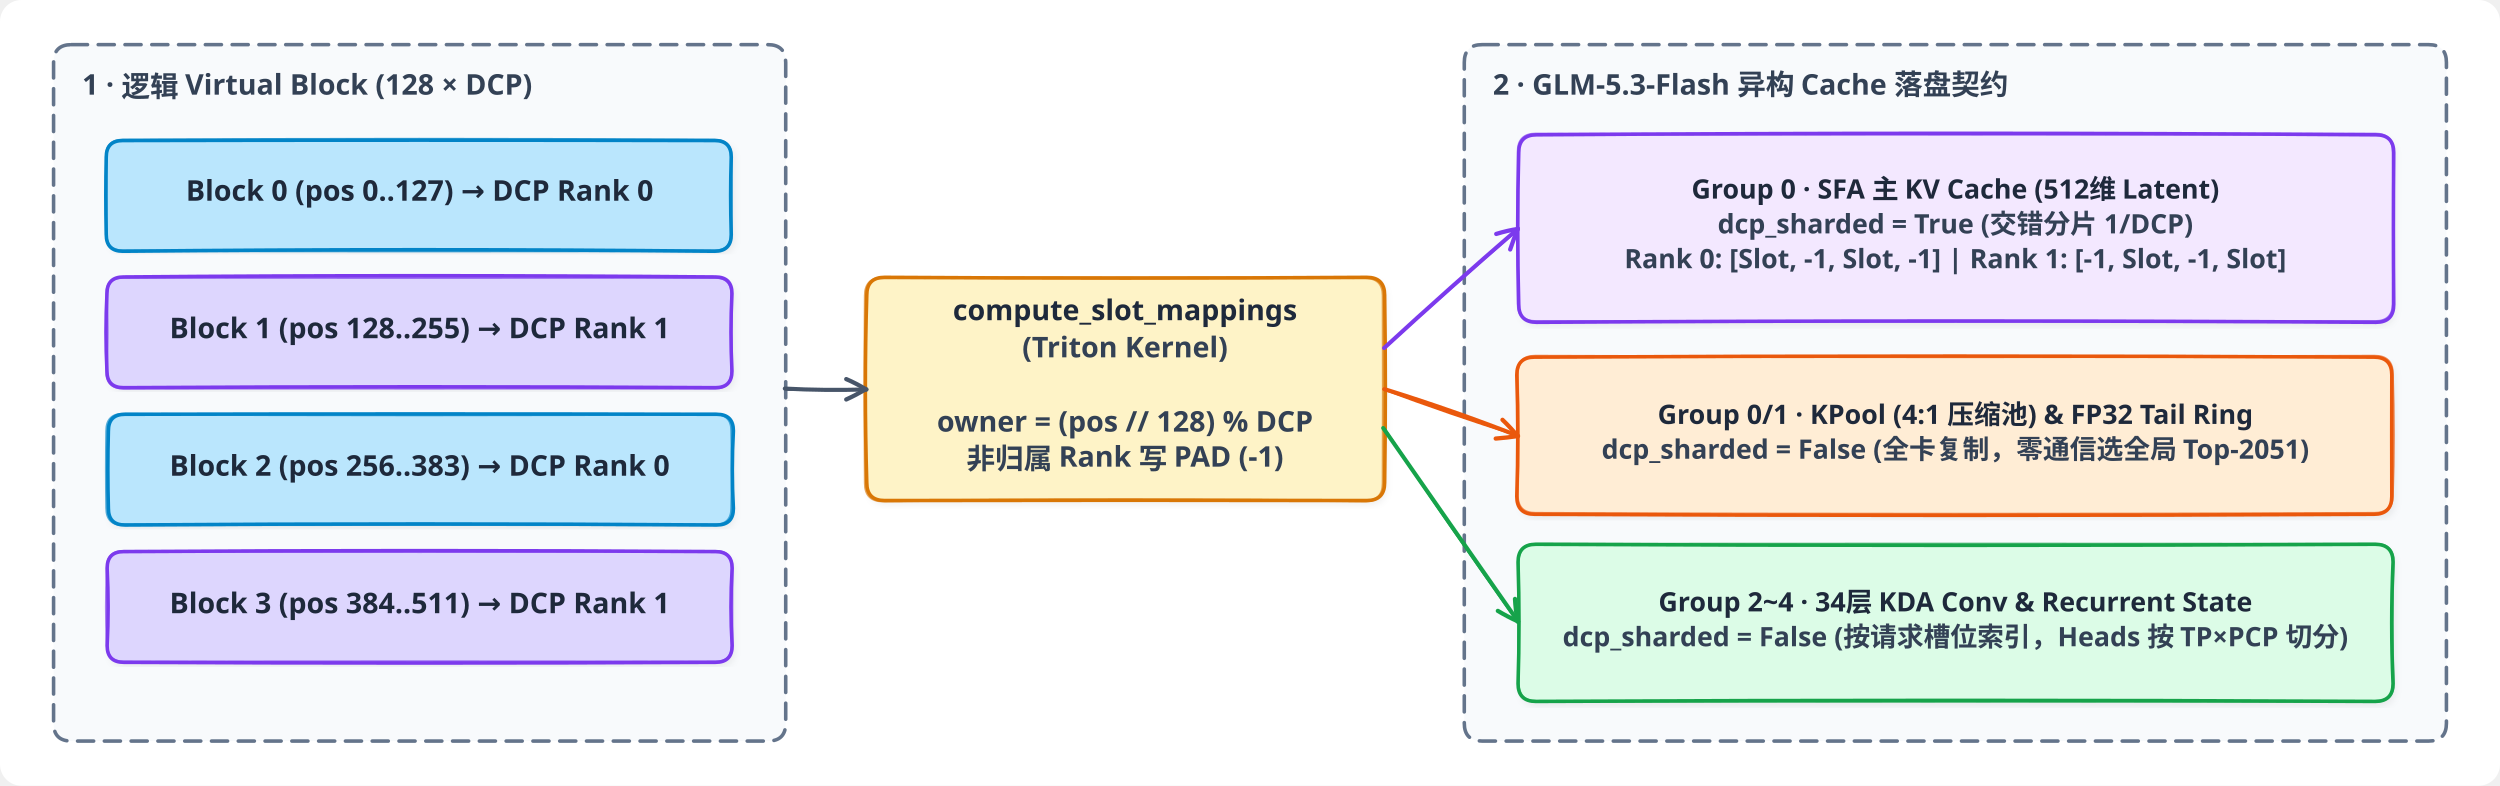
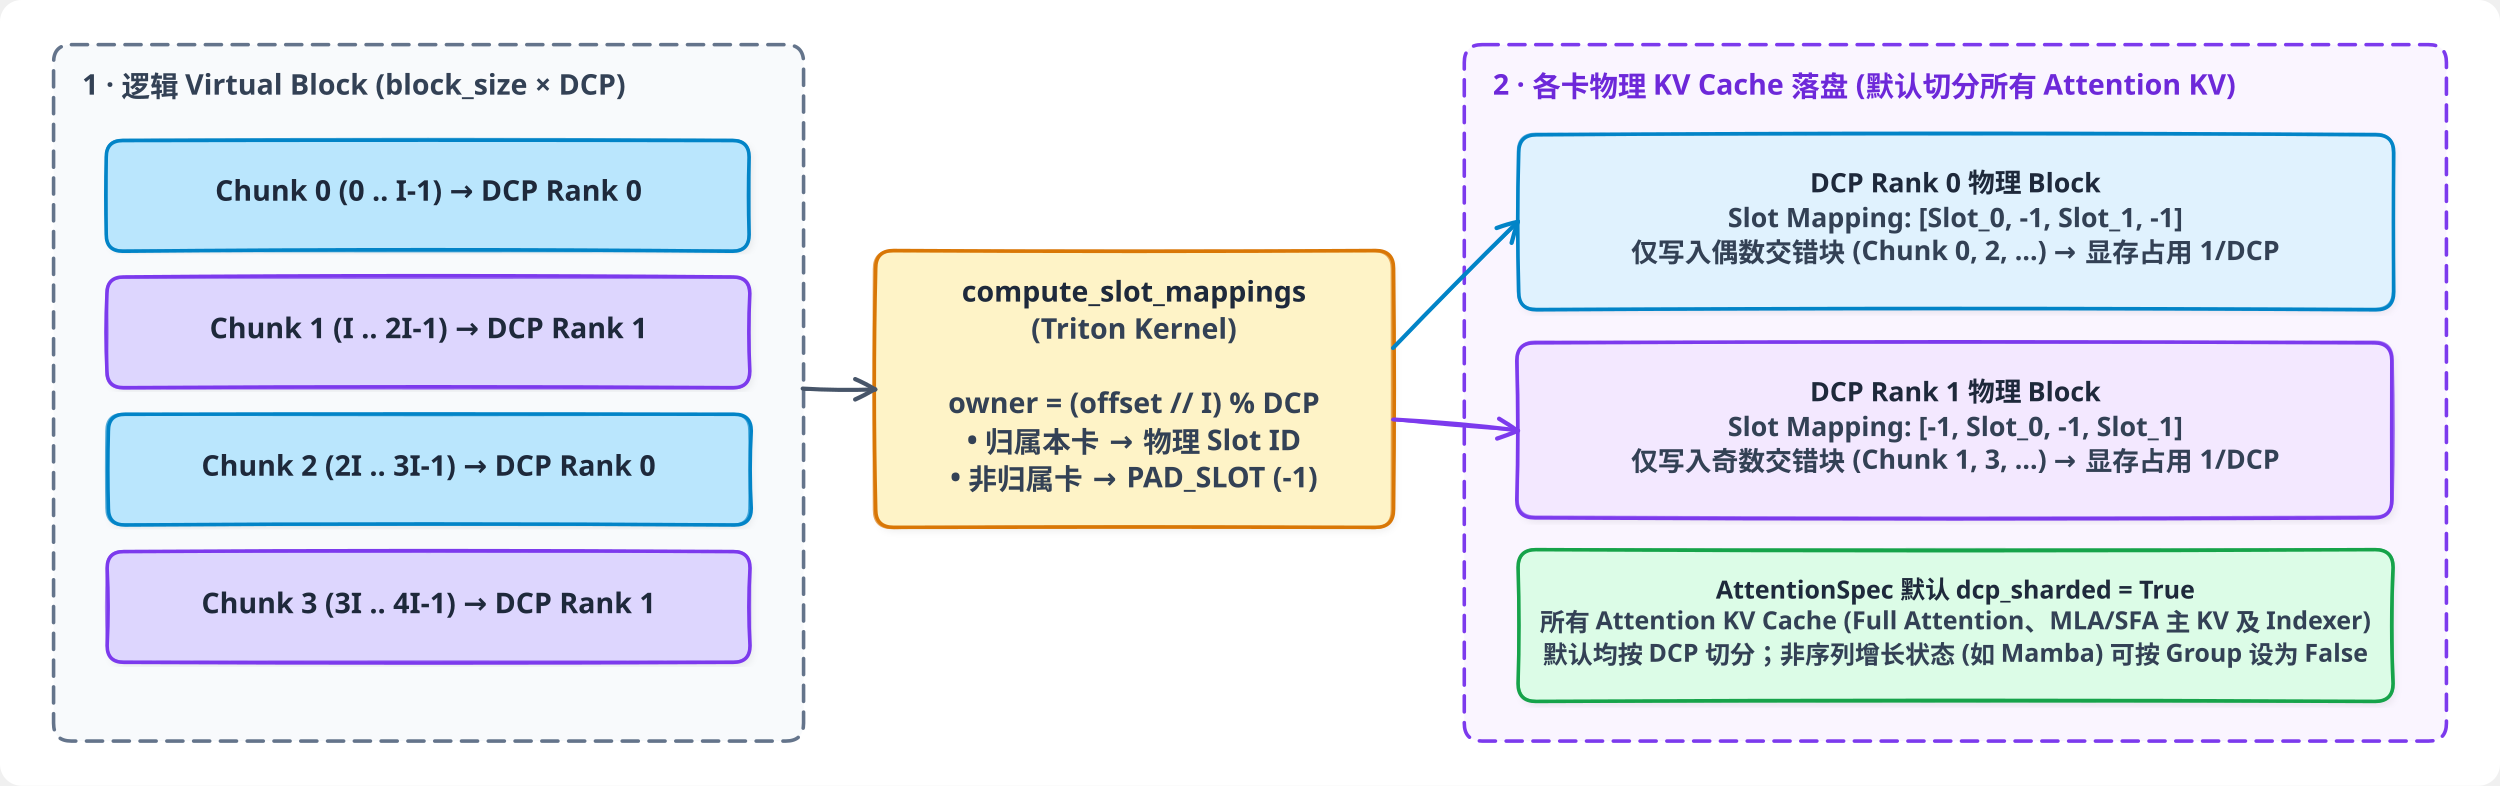
<svg xmlns="http://www.w3.org/2000/svg" viewBox="0 0 1400 440" width="1400" height="440" font-family="'Comic Sans MS', 'Segoe Print', 'Bradley Hand', 'Chalkboard SE', 'Microsoft YaHei', sans-serif">
  <defs>
    <filter id="paper-shadow" x="-2%" y="-2%" width="104%" height="106%">
      <feDropShadow dx="1.5" dy="2.5" stdDeviation="2" flood-color="#0f172a" flood-opacity="0.07" />
    </filter>
  </defs>
  <rect x="0" y="0" width="1400" height="440" fill="#ffffff" rx="12" />
-   <path d="M 40.0 25 L 430.0 25 Q 440 25 440 35.0 L 440 405.0 Q 440 415 430.0 415 L 40.0 415 Q 30 415 30 405.0 L 30 35.0 Q 30 25 40.0 25 Z" fill="#f8fafc" stroke="none" />
-   <path d="M 40.0 25 L 430.0 25 Q 440 25 440 35.0 L 440 405.0 Q 440 415 430.0 415 L 40.0 415 Q 30 415 30 405.0 L 30 35.0 Q 30 25 40.0 25 Z" fill="none" stroke="#64748b" stroke-width="2" stroke-linecap="round" stroke-linejoin="round" opacity="1" stroke-dasharray="9 6" />
-   <path d="M 69.3 78 L 400.7 78 Q 410 78 410 87.3 L 410 130.7 Q 410 140 400.7 140 L 69.3 140 Q 60 140 60 130.7 L 60 87.3 Q 60 78 69.3 78 Z" fill="#bae6fd" stroke="none" filter="url(#paper-shadow)" />
-   <path d="M 68.8 78.7 Q 235.0 78.3 400.2 78.7 Q 409.5 78.7 409.5 88.0 Q 408.8 109.0 409.5 131.4 Q 409.5 140.7 400.2 140.7 Q 235.0 139.0 68.8 140.7 Q 59.5 140.7 59.5 131.4 Q 59.0 109.0 59.5 88.0 Q 59.5 78.7 68.8 78.7" fill="none" stroke="#0284c7" stroke-width="2" stroke-linecap="round" stroke-linejoin="round" opacity="1" />
-   <path d="M 68.8 78.4 Q 235.0 77.4 400.2 78.4 Q 409.5 78.4 409.5 87.7 Q 409.8 109.0 409.5 131.1 Q 409.5 140.4 400.2 140.4 Q 235.0 140.8 68.8 140.4 Q 59.5 140.4 59.5 131.1 Q 59.6 109.0 59.5 87.7 Q 59.5 78.4 68.8 78.4" fill="none" stroke="#0284c7" stroke-width="1.5" stroke-linecap="round" stroke-linejoin="round" opacity="0.65" />
-   <path d="M 69.3 155 L 400.7 155 Q 410 155 410 164.3 L 410 207.7 Q 410 217 400.7 217 L 69.3 217 Q 60 217 60 207.7 L 60 164.3 Q 60 155 69.3 155 Z" fill="#ddd6fe" stroke="none" filter="url(#paper-shadow)" />
-   <path d="M 69.2 155.1 Q 235.0 153.7 400.6 155.1 Q 409.9 155.1 409.9 164.4 Q 408.8 186.0 409.9 207.8 Q 409.9 217.1 400.6 217.1 Q 235.0 216.1 69.2 217.1 Q 59.9 217.1 59.9 207.8 Q 58.8 186.0 59.9 164.4 Q 59.9 155.1 69.2 155.1" fill="none" stroke="#7c3aed" stroke-width="2" stroke-linecap="round" stroke-linejoin="round" opacity="1" />
-   <path d="M 69.0 155.4 Q 235.0 155.6 400.4 155.4 Q 409.7 155.4 409.7 164.7 Q 409.3 186.0 409.7 208.1 Q 409.7 217.4 400.4 217.4 Q 235.0 217.5 69.0 217.4 Q 59.7 217.4 59.7 208.1 Q 60.5 186.0 59.7 164.7 Q 59.7 155.4 69.0 155.4" fill="none" stroke="#7c3aed" stroke-width="1.5" stroke-linecap="round" stroke-linejoin="round" opacity="0.65" />
-   <path d="M 69.3 232 L 400.7 232 Q 410 232 410 241.3 L 410 284.7 Q 410 294 400.7 294 L 69.3 294 Q 60 294 60 284.7 L 60 241.3 Q 60 232 69.3 232 Z" fill="#bae6fd" stroke="none" filter="url(#paper-shadow)" />
-   <path d="M 70.0 232.0 Q 235.0 231.6 401.4 232.0 Q 410.7 232.0 410.7 241.3 Q 409.5 263.0 410.7 284.7 Q 410.7 294.0 401.4 294.0 Q 235.0 292.8 70.0 294.0 Q 60.7 294.0 60.7 284.7 Q 60.1 263.0 60.7 241.3 Q 60.7 232.0 70.0 232.0" fill="none" stroke="#0284c7" stroke-width="2" stroke-linecap="round" stroke-linejoin="round" opacity="1" />
-   <path d="M 69.0 231.9 Q 235.0 232.9 400.4 231.9 Q 409.7 231.9 409.7 241.2 Q 410.2 263.0 409.7 284.6 Q 409.7 293.9 400.4 293.9 Q 235.0 293.7 69.0 293.9 Q 59.7 293.9 59.7 284.6 Q 59.3 263.0 59.7 241.2 Q 59.7 231.9 69.0 231.9" fill="none" stroke="#0284c7" stroke-width="1.5" stroke-linecap="round" stroke-linejoin="round" opacity="0.65" />
-   <path d="M 69.3 309 L 400.7 309 Q 410 309 410 318.3 L 410 361.7 Q 410 371 400.7 371 L 69.3 371 Q 60 371 60 361.7 L 60 318.3 Q 60 309 69.3 309 Z" fill="#ddd6fe" stroke="none" filter="url(#paper-shadow)" />
-   <path d="M 69.3 308.9 Q 235.0 307.8 400.7 308.9 Q 410.0 308.9 410.0 318.2 Q 408.7 340.0 410.0 361.6 Q 410.0 370.9 400.7 370.9 Q 235.0 371.7 69.3 370.9 Q 60.0 370.9 60.0 361.6 Q 61.1 340.0 60.0 318.2 Q 60.0 308.9 69.3 308.9" fill="none" stroke="#7c3aed" stroke-width="2" stroke-linecap="round" stroke-linejoin="round" opacity="1" />
-   <path d="M 69.3 308.7 Q 235.0 309.2 400.7 308.7 Q 410.0 308.7 410.0 318.0 Q 409.9 340.0 410.0 361.4 Q 410.0 370.7 400.7 370.7 Q 235.0 370.3 69.3 370.7 Q 60.0 370.7 60.0 361.4 Q 59.0 340.0 60.0 318.0 Q 60.0 308.7 69.3 308.7" fill="none" stroke="#7c3aed" stroke-width="1.5" stroke-linecap="round" stroke-linejoin="round" opacity="0.65" />
-   <path d="M 495.0 155 L 765.0 155 Q 775 155 775 165.0 L 775 270.0 Q 775 280 765.0 280 L 495.0 280 Q 485 280 485 270.0 L 485 165.0 Q 485 155 495.0 155 Z" fill="#fef3c7" stroke="none" filter="url(#paper-shadow)" />
-   <path d="M 495.4 155.3 Q 630.0 156.2 765.4 155.3 Q 775.4 155.3 775.4 165.3 Q 776.2 217.5 775.4 270.3 Q 775.4 280.3 765.4 280.3 Q 630.0 280.0 495.4 280.3 Q 485.4 280.3 485.4 270.3 Q 483.8 217.5 485.4 165.3 Q 485.4 155.3 495.4 155.3" fill="none" stroke="#d97706" stroke-width="2" stroke-linecap="round" stroke-linejoin="round" opacity="1" />
-   <path d="M 494.5 155.6 Q 630.0 155.2 764.5 155.6 Q 774.5 155.6 774.5 165.6 Q 774.7 217.5 774.5 270.6 Q 774.5 280.6 764.5 280.6 Q 630.0 279.0 494.5 280.6 Q 484.5 280.6 484.5 270.6 Q 484.1 217.5 484.5 165.6 Q 484.5 155.6 494.5 155.6" fill="none" stroke="#d97706" stroke-width="1.5" stroke-linecap="round" stroke-linejoin="round" opacity="0.65" />
-   <path d="M 830.0 25 L 1360.0 25 Q 1370 25 1370 35.0 L 1370 405.0 Q 1370 415 1360.0 415 L 830.0 415 Q 820 415 820 405.0 L 820 35.0 Q 820 25 830.0 25 Z" fill="#f8fafc" stroke="none" />
-   <path d="M 830.0 25 L 1360.0 25 Q 1370 25 1370 35.0 L 1370 405.0 Q 1370 415 1360.0 415 L 830.0 415 Q 820 415 820 405.0 L 820 35.0 Q 820 25 830.0 25 Z" fill="none" stroke="#64748b" stroke-width="2" stroke-linecap="round" stroke-linejoin="round" opacity="1" stroke-dasharray="9 6" />
-   <path d="M 860.0 75 L 1330.0 75 Q 1340 75 1340 85.0 L 1340 170.0 Q 1340 180 1330.0 180 L 860.0 180 Q 850 180 850 170.0 L 850 85.0 Q 850 75 860.0 75 Z" fill="#f3e8ff" stroke="none" filter="url(#paper-shadow)" />
-   <path d="M 860.5 75.5 Q 1095.0 73.8 1330.5 75.5 Q 1340.5 75.5 1340.5 85.5 Q 1340.1 127.5 1340.5 170.5 Q 1340.5 180.5 1330.5 180.5 Q 1095.0 179.0 860.5 180.5 Q 850.5 180.5 850.5 170.5 Q 849.3 127.5 850.5 85.5 Q 850.5 75.5 860.5 75.5" fill="none" stroke="#7c3aed" stroke-width="2" stroke-linecap="round" stroke-linejoin="round" opacity="1" />
-   <path d="M 860.1 75.0 Q 1095.0 75.5 1330.1 75.0 Q 1340.1 75.0 1340.1 85.0 Q 1340.7 127.5 1340.1 170.0 Q 1340.1 180.0 1330.1 180.0 Q 1095.0 180.0 860.1 180.0 Q 850.1 180.0 850.1 170.0 Q 850.0 127.5 850.1 85.0 Q 850.1 75.0 860.1 75.0" fill="none" stroke="#7c3aed" stroke-width="1.5" stroke-linecap="round" stroke-linejoin="round" opacity="0.65" />
-   <path d="M 860.0 200 L 1330.0 200 Q 1340 200 1340 210.0 L 1340 278.0 Q 1340 288 1330.0 288 L 860.0 288 Q 850 288 850 278.0 L 850 210.0 Q 850 200 860.0 200 Z" fill="#ffedd5" stroke="none" filter="url(#paper-shadow)" />
-   <path d="M 859.4 200.0 Q 1095.0 198.8 1329.4 200.0 Q 1339.4 200.0 1339.4 210.0 Q 1339.3 244.0 1339.4 278.0 Q 1339.4 288.0 1329.4 288.0 Q 1095.0 289.2 859.4 288.0 Q 849.4 288.0 849.4 278.0 Q 850.5 244.0 849.4 210.0 Q 849.4 200.0 859.4 200.0" fill="none" stroke="#ea580c" stroke-width="2" stroke-linecap="round" stroke-linejoin="round" opacity="1" />
-   <path d="M 859.8 199.4 Q 1095.0 200.3 1329.8 199.4 Q 1339.8 199.4 1339.8 209.4 Q 1341.0 244.0 1339.8 277.4 Q 1339.8 287.4 1329.8 287.4 Q 1095.0 288.4 859.8 287.4 Q 849.8 287.4 849.8 277.4 Q 850.6 244.0 849.8 209.4 Q 849.8 199.4 859.8 199.4" fill="none" stroke="#ea580c" stroke-width="1.5" stroke-linecap="round" stroke-linejoin="round" opacity="0.65" />
-   <path d="M 860.0 305 L 1330.0 305 Q 1340 305 1340 315.0 L 1340 383.0 Q 1340 393 1330.0 393 L 860.0 393 Q 850 393 850 383.0 L 850 315.0 Q 850 305 860.0 305 Z" fill="#dcfce7" stroke="none" filter="url(#paper-shadow)" />
-   <path d="M 860.1 304.8 Q 1095.0 306.0 1330.1 304.8 Q 1340.1 304.8 1340.1 314.8 Q 1338.6 349.0 1340.1 382.8 Q 1340.1 392.8 1330.1 392.8 Q 1095.0 391.6 860.1 392.8 Q 850.1 392.8 850.1 382.8 Q 851.2 349.0 850.1 314.8 Q 850.1 304.8 860.1 304.8" fill="none" stroke="#16a34a" stroke-width="2" stroke-linecap="round" stroke-linejoin="round" opacity="1" />
-   <path d="M 860.3 304.7 Q 1095.0 304.5 1330.3 304.7 Q 1340.3 304.7 1340.3 314.7 Q 1339.1 349.0 1340.3 382.7 Q 1340.3 392.7 1330.3 392.7 Q 1095.0 393.0 860.3 392.7 Q 850.3 392.7 850.3 382.7 Q 850.3 349.0 850.3 314.7 Q 850.3 304.7 860.3 304.7" fill="none" stroke="#16a34a" stroke-width="1.5" stroke-linecap="round" stroke-linejoin="round" opacity="0.65" />
-   <path d="M 439.5 217.6 Q 461.6 218.8 485.2 218.1" fill="none" stroke="#475569" stroke-width="2.3" stroke-linecap="round" />
-   <path d="M 440.4 218.2 Q 461.9 218.0 484.6 218.2" fill="none" stroke="#475569" stroke-width="1.4" stroke-linecap="round" />
-   <path d="M 485.1 218.1 Q 479.3 214.6 473.9 212.3" fill="none" stroke="#475569" stroke-width="2.4" stroke-linecap="round" />
-   <path d="M 484.8 218.0 Q 479.4 221.2 473.9 223.7" fill="none" stroke="#475569" stroke-width="2.4" stroke-linecap="round" />
-   <path d="M 775.1 194.9 Q 812.1 160.9 849.7 128.4" fill="none" stroke="#7c3aed" stroke-width="2.3" stroke-linecap="round" />
-   <path d="M 775.3 194.9 Q 812.3 161.0 850.3 128.3" fill="none" stroke="#7c3aed" stroke-width="1.4" stroke-linecap="round" />
-   <path d="M 850.0 128.2 Q 844.1 129.1 837.9 131.0" fill="none" stroke="#7c3aed" stroke-width="2.4" stroke-linecap="round" />
-   <path d="M 850.0 128.0 Q 847.5 134.3 845.7 139.7" fill="none" stroke="#7c3aed" stroke-width="2.4" stroke-linecap="round" />
-   <path d="M 775.3 217.9 Q 813.5 229.8 849.9 244.0" fill="none" stroke="#ea580c" stroke-width="2.3" stroke-linecap="round" />
-   <path d="M 774.8 218.0 Q 811.9 231.8 850.0 243.9" fill="none" stroke="#ea580c" stroke-width="1.4" stroke-linecap="round" />
-   <path d="M 849.8 244.2 Q 846.2 239.7 841.4 235.1" fill="none" stroke="#ea580c" stroke-width="2.4" stroke-linecap="round" />
-   <path d="M 850.1 244.2 Q 843.9 245.1 837.6 245.6" fill="none" stroke="#ea580c" stroke-width="2.4" stroke-linecap="round" />
-   <path d="M 774.6 239.7 Q 811.6 292.9 850.2 348.1" fill="none" stroke="#16a34a" stroke-width="2.3" stroke-linecap="round" />
-   <path d="M 775.1 239.9 Q 811.7 294.4 849.9 348.2" fill="none" stroke="#16a34a" stroke-width="1.4" stroke-linecap="round" />
-   <path d="M 849.9 348.1 Q 848.7 341.3 848.4 335.4" fill="none" stroke="#16a34a" stroke-width="2.4" stroke-linecap="round" />
-   <path d="M 850.1 348.0 Q 844.1 345.3 838.8 342.1" fill="none" stroke="#16a34a" stroke-width="2.4" stroke-linecap="round" />
-   <text x="46.0" y="53.0" font-size="16" font-weight="700" fill="#334155" text-anchor="start">1 · 逻辑 Virtual Block (128 × DCP)</text>
-   <text x="235.0" y="112.4" font-size="16" font-weight="700" fill="#1e293b" text-anchor="middle">Block 0 (pos 0..127)  →  DCP Rank 0</text>
-   <text x="235.0" y="189.4" font-size="16" font-weight="700" fill="#1e293b" text-anchor="middle">Block 1 (pos 128..255) →  DCP Rank 1</text>
-   <text x="235.0" y="266.4" font-size="16" font-weight="700" fill="#1e293b" text-anchor="middle">Block 2 (pos 256..383) →  DCP Rank 0</text>
-   <text x="235.0" y="343.4" font-size="16" font-weight="700" fill="#1e293b" text-anchor="middle">Block 3 (pos 384..511) →  DCP Rank 1</text>
-   <text x="630.0" y="179.3" font-size="16" font-weight="700" fill="#1e293b" text-anchor="middle">compute_slot_mappings</text>
-   <text x="630.0" y="200.1" font-size="16" font-weight="600" fill="#334155" text-anchor="middle">(Triton Kernel)</text>
-   <text x="630.0" y="220.9" font-size="16" font-weight="600" fill="#334155" text-anchor="middle" />
-   <text x="630.0" y="241.7" font-size="16" font-weight="600" fill="#334155" text-anchor="middle">owner = (pos // 128) % DCP</text>
-   <text x="630.0" y="262.5" font-size="16" font-weight="600" fill="#334155" text-anchor="middle">非归属 Rank 写 PAD (-1)</text>
-   <text x="836.0" y="53.0" font-size="16" font-weight="700" fill="#334155" text-anchor="start">2 · GLM-5.3-Flash 异构 Cache 落盘契约</text>
-   <text x="1095.0" y="111.2" font-size="15" font-weight="700" fill="#1e293b" text-anchor="middle">Group 0 · SFA 主 KV Cache (512维 Latent)</text>
-   <text x="1095.0" y="130.7" font-size="15" font-weight="600" fill="#334155" text-anchor="middle">dcp_sharded = True (交错分片 1/DCP)</text>
-   <text x="1095.0" y="150.2" font-size="15" font-weight="600" fill="#334155" text-anchor="middle">Rank 0: [Slot, -1, Slot, -1]  |  Rank 1: [-1, Slot, -1, Slot]</text>
-   <text x="1095.0" y="237.4" font-size="15" font-weight="700" fill="#1e293b" text-anchor="middle">Group 0/1 · KPool (4:1 压缩池) &amp; FP32 Tail Ring</text>
-   <text x="1095.0" y="256.9" font-size="15" font-weight="600" fill="#334155" text-anchor="middle">dcp_sharded = False (全卡复制，零通信选全局 Top-2051)</text>
-   <text x="1095.0" y="342.4" font-size="15" font-weight="700" fill="#1e293b" text-anchor="middle">Group 2~4 · 34层 KDA Conv &amp; Recurrent State</text>
-   <text x="1095.0" y="361.9" font-size="15" font-weight="600" fill="#334155" text-anchor="middle">dcp_sharded = False (按请求槽位索引，Heads 按 TP×PCP 切分)</text>
+   <path d="M 40.0 25 L 440.0 25 Q 450 25 450 35.0 L 450 405.0 Q 450 415 440.0 415 L 40.0 415 Q 30 415 30 405.0 L 30 35.0 Q 30 25 40.0 25 Z" fill="#f8fafc" stroke="none" />
+   <path d="M 40.0 25 L 440.0 25 Q 450 25 450 35.0 L 450 405.0 Q 450 415 440.0 415 L 40.0 415 Q 30 415 30 405.0 L 30 35.0 Q 30 25 40.0 25 Z" fill="none" stroke="#64748b" stroke-width="2" stroke-linecap="round" stroke-linejoin="round" opacity="1" stroke-dasharray="9 6" />
+   <path d="M 69.3 78 L 410.7 78 Q 420 78 420 87.3 L 420 130.7 Q 420 140 410.7 140 L 69.3 140 Q 60 140 60 130.7 L 60 87.3 Q 60 78 69.3 78 Z" fill="#bae6fd" stroke="none" filter="url(#paper-shadow)" />
+   <path d="M 68.8 78.7 Q 240.0 78.3 410.2 78.7 Q 419.5 78.7 419.5 88.0 Q 418.8 109.0 419.5 131.4 Q 419.5 140.7 410.2 140.7 Q 240.0 139.0 68.8 140.7 Q 59.5 140.7 59.5 131.4 Q 59.0 109.0 59.5 88.0 Q 59.5 78.7 68.8 78.7" fill="none" stroke="#0284c7" stroke-width="2" stroke-linecap="round" stroke-linejoin="round" opacity="1" />
+   <path d="M 68.8 78.4 Q 240.0 77.4 410.2 78.4 Q 419.5 78.4 419.5 87.7 Q 419.8 109.0 419.5 131.1 Q 419.5 140.4 410.2 140.4 Q 240.0 140.8 68.8 140.4 Q 59.5 140.4 59.5 131.1 Q 59.6 109.0 59.5 87.7 Q 59.5 78.4 68.8 78.4" fill="none" stroke="#0284c7" stroke-width="1.5" stroke-linecap="round" stroke-linejoin="round" opacity="0.65" />
+   <path d="M 69.3 155 L 410.7 155 Q 420 155 420 164.3 L 420 207.7 Q 420 217 410.7 217 L 69.3 217 Q 60 217 60 207.7 L 60 164.3 Q 60 155 69.3 155 Z" fill="#ddd6fe" stroke="none" filter="url(#paper-shadow)" />
+   <path d="M 69.2 155.1 Q 240.0 153.7 410.6 155.1 Q 419.9 155.1 419.9 164.4 Q 418.8 186.0 419.9 207.8 Q 419.9 217.1 410.6 217.1 Q 240.0 216.1 69.2 217.1 Q 59.9 217.1 59.9 207.8 Q 58.8 186.0 59.9 164.4 Q 59.9 155.1 69.2 155.1" fill="none" stroke="#7c3aed" stroke-width="2" stroke-linecap="round" stroke-linejoin="round" opacity="1" />
+   <path d="M 69.0 155.4 Q 240.0 155.6 410.4 155.4 Q 419.7 155.4 419.7 164.7 Q 419.3 186.0 419.7 208.1 Q 419.7 217.4 410.4 217.4 Q 240.0 217.5 69.0 217.4 Q 59.7 217.4 59.7 208.1 Q 60.5 186.0 59.7 164.7 Q 59.7 155.4 69.0 155.4" fill="none" stroke="#7c3aed" stroke-width="1.5" stroke-linecap="round" stroke-linejoin="round" opacity="0.65" />
+   <path d="M 69.3 232 L 410.7 232 Q 420 232 420 241.3 L 420 284.7 Q 420 294 410.7 294 L 69.3 294 Q 60 294 60 284.7 L 60 241.3 Q 60 232 69.3 232 Z" fill="#bae6fd" stroke="none" filter="url(#paper-shadow)" />
+   <path d="M 70.0 232.0 Q 240.0 231.6 411.4 232.0 Q 420.7 232.0 420.7 241.3 Q 419.5 263.0 420.7 284.7 Q 420.7 294.0 411.4 294.0 Q 240.0 292.8 70.0 294.0 Q 60.7 294.0 60.7 284.7 Q 60.1 263.0 60.7 241.3 Q 60.7 232.0 70.0 232.0" fill="none" stroke="#0284c7" stroke-width="2" stroke-linecap="round" stroke-linejoin="round" opacity="1" />
+   <path d="M 69.0 231.9 Q 240.0 232.9 410.4 231.9 Q 419.7 231.9 419.7 241.2 Q 420.2 263.0 419.7 284.6 Q 419.7 293.9 410.4 293.9 Q 240.0 293.7 69.0 293.9 Q 59.7 293.9 59.7 284.6 Q 59.3 263.0 59.7 241.2 Q 59.7 231.9 69.0 231.9" fill="none" stroke="#0284c7" stroke-width="1.5" stroke-linecap="round" stroke-linejoin="round" opacity="0.65" />
+   <path d="M 69.3 309 L 410.7 309 Q 420 309 420 318.3 L 420 361.7 Q 420 371 410.7 371 L 69.3 371 Q 60 371 60 361.7 L 60 318.3 Q 60 309 69.3 309 Z" fill="#ddd6fe" stroke="none" filter="url(#paper-shadow)" />
+   <path d="M 69.3 308.9 Q 240.0 307.8 410.7 308.9 Q 420.0 308.9 420.0 318.2 Q 418.7 340.0 420.0 361.6 Q 420.0 370.9 410.7 370.9 Q 240.0 371.7 69.3 370.9 Q 60.0 370.9 60.0 361.6 Q 61.1 340.0 60.0 318.2 Q 60.0 308.9 69.3 308.9" fill="none" stroke="#7c3aed" stroke-width="2" stroke-linecap="round" stroke-linejoin="round" opacity="1" />
+   <path d="M 69.3 308.7 Q 240.0 309.2 410.7 308.7 Q 420.0 308.7 420.0 318.0 Q 419.9 340.0 420.0 361.4 Q 420.0 370.7 410.7 370.7 Q 240.0 370.3 69.3 370.7 Q 60.0 370.7 60.0 361.4 Q 59.0 340.0 60.0 318.0 Q 60.0 308.7 69.3 308.7" fill="none" stroke="#7c3aed" stroke-width="1.5" stroke-linecap="round" stroke-linejoin="round" opacity="0.65" />
+   <path d="M 500.0 140 L 770.0 140 Q 780 140 780 150.0 L 780 285.0 Q 780 295 770.0 295 L 500.0 295 Q 490 295 490 285.0 L 490 150.0 Q 490 140 500.0 140 Z" fill="#fef3c7" stroke="none" filter="url(#paper-shadow)" />
+   <path d="M 500.4 140.3 Q 635.0 141.2 770.4 140.3 Q 780.4 140.3 780.4 150.3 Q 781.2 217.5 780.4 285.3 Q 780.4 295.3 770.4 295.3 Q 635.0 295.0 500.4 295.3 Q 490.4 295.3 490.4 285.3 Q 488.8 217.5 490.4 150.3 Q 490.4 140.3 500.4 140.3" fill="none" stroke="#d97706" stroke-width="2" stroke-linecap="round" stroke-linejoin="round" opacity="1" />
+   <path d="M 499.5 140.6 Q 635.0 140.2 769.5 140.6 Q 779.5 140.6 779.5 150.6 Q 779.7 217.5 779.5 285.6 Q 779.5 295.6 769.5 295.6 Q 635.0 294.0 499.5 295.6 Q 489.5 295.6 489.5 285.6 Q 489.1 217.5 489.5 150.6 Q 489.5 140.6 499.5 140.6" fill="none" stroke="#d97706" stroke-width="1.5" stroke-linecap="round" stroke-linejoin="round" opacity="0.65" />
+   <path d="M 830.0 25 L 1360.0 25 Q 1370 25 1370 35.0 L 1370 405.0 Q 1370 415 1360.0 415 L 830.0 415 Q 820 415 820 405.0 L 820 35.0 Q 820 25 830.0 25 Z" fill="#faf5ff" stroke="none" />
+   <path d="M 830.0 25 L 1360.0 25 Q 1370 25 1370 35.0 L 1370 405.0 Q 1370 415 1360.0 415 L 830.0 415 Q 820 415 820 405.0 L 820 35.0 Q 820 25 830.0 25 Z" fill="none" stroke="#7c3aed" stroke-width="2" stroke-linecap="round" stroke-linejoin="round" opacity="1" stroke-dasharray="9 6" />
+   <path d="M 860.0 75 L 1330.0 75 Q 1340 75 1340 85.0 L 1340 163.0 Q 1340 173 1330.0 173 L 860.0 173 Q 850 173 850 163.0 L 850 85.0 Q 850 75 860.0 75 Z" fill="#e0f2fe" stroke="none" filter="url(#paper-shadow)" />
+   <path d="M 860.5 75.5 Q 1095.0 73.8 1330.5 75.5 Q 1340.5 75.5 1340.5 85.5 Q 1340.1 124.0 1340.5 163.5 Q 1340.5 173.5 1330.5 173.5 Q 1095.0 172.0 860.5 173.5 Q 850.5 173.5 850.5 163.5 Q 849.3 124.0 850.5 85.5 Q 850.5 75.5 860.5 75.5" fill="none" stroke="#0284c7" stroke-width="2" stroke-linecap="round" stroke-linejoin="round" opacity="1" />
+   <path d="M 860.1 75.0 Q 1095.0 75.5 1330.1 75.0 Q 1340.1 75.0 1340.1 85.0 Q 1340.7 124.0 1340.1 163.0 Q 1340.1 173.0 1330.1 173.0 Q 1095.0 173.0 860.1 173.0 Q 850.1 173.0 850.1 163.0 Q 850.0 124.0 850.1 85.0 Q 850.1 75.0 860.1 75.0" fill="none" stroke="#0284c7" stroke-width="1.5" stroke-linecap="round" stroke-linejoin="round" opacity="0.65" />
+   <path d="M 860.0 192 L 1330.0 192 Q 1340 192 1340 202.0 L 1340 280.0 Q 1340 290 1330.0 290 L 860.0 290 Q 850 290 850 280.0 L 850 202.0 Q 850 192 860.0 192 Z" fill="#f3e8ff" stroke="none" filter="url(#paper-shadow)" />
+   <path d="M 859.4 192.0 Q 1095.0 190.8 1329.4 192.0 Q 1339.4 192.0 1339.4 202.0 Q 1339.3 241.0 1339.4 280.0 Q 1339.4 290.0 1329.4 290.0 Q 1095.0 291.2 859.4 290.0 Q 849.4 290.0 849.4 280.0 Q 850.5 241.0 849.4 202.0 Q 849.4 192.0 859.4 192.0" fill="none" stroke="#7c3aed" stroke-width="2" stroke-linecap="round" stroke-linejoin="round" opacity="1" />
+   <path d="M 859.8 191.4 Q 1095.0 192.3 1329.8 191.4 Q 1339.8 191.4 1339.8 201.4 Q 1341.0 241.0 1339.8 279.4 Q 1339.8 289.4 1329.8 289.4 Q 1095.0 290.4 859.8 289.4 Q 849.8 289.4 849.8 279.4 Q 850.6 241.0 849.8 201.4 Q 849.8 191.4 859.8 191.4" fill="none" stroke="#7c3aed" stroke-width="1.5" stroke-linecap="round" stroke-linejoin="round" opacity="0.65" />
+   <path d="M 860.0 308 L 1330.0 308 Q 1340 308 1340 318.0 L 1340 383.0 Q 1340 393 1330.0 393 L 860.0 393 Q 850 393 850 383.0 L 850 318.0 Q 850 308 860.0 308 Z" fill="#dcfce7" stroke="none" filter="url(#paper-shadow)" />
+   <path d="M 860.1 307.8 Q 1095.0 309.0 1330.1 307.8 Q 1340.1 307.8 1340.1 317.8 Q 1338.6 350.5 1340.1 382.8 Q 1340.1 392.8 1330.1 392.8 Q 1095.0 391.6 860.1 392.8 Q 850.1 392.8 850.1 382.8 Q 851.2 350.5 850.1 317.8 Q 850.1 307.8 860.1 307.8" fill="none" stroke="#16a34a" stroke-width="2" stroke-linecap="round" stroke-linejoin="round" opacity="1" />
+   <path d="M 860.3 307.7 Q 1095.0 307.5 1330.3 307.7 Q 1340.3 307.7 1340.3 317.7 Q 1339.1 350.5 1340.3 382.7 Q 1340.3 392.7 1330.3 392.7 Q 1095.0 393.0 860.3 392.7 Q 850.3 392.7 850.3 382.7 Q 850.3 350.5 850.3 317.7 Q 850.3 307.7 860.3 307.7" fill="none" stroke="#16a34a" stroke-width="1.5" stroke-linecap="round" stroke-linejoin="round" opacity="0.65" />
+   <path d="M 449.5 217.6 Q 469.1 218.8 490.2 218.1" fill="none" stroke="#475569" stroke-width="2.3" stroke-linecap="round" />
+   <path d="M 450.4 218.2 Q 469.4 218.0 489.6 218.2" fill="none" stroke="#475569" stroke-width="1.4" stroke-linecap="round" />
+   <path d="M 490.1 218.1 Q 484.3 214.6 478.9 212.3" fill="none" stroke="#475569" stroke-width="2.4" stroke-linecap="round" />
+   <path d="M 489.8 218.0 Q 484.4 221.2 478.9 223.7" fill="none" stroke="#475569" stroke-width="2.4" stroke-linecap="round" />
+   <path d="M 780.1 194.9 Q 814.6 158.9 849.7 124.4" fill="none" stroke="#0284c7" stroke-width="2.3" stroke-linecap="round" />
+   <path d="M 780.3 194.9 Q 814.8 159.0 850.3 124.3" fill="none" stroke="#0284c7" stroke-width="1.4" stroke-linecap="round" />
+   <path d="M 850.0 124.2 Q 844.3 125.4 838.1 127.7" fill="none" stroke="#0284c7" stroke-width="2.4" stroke-linecap="round" />
+   <path d="M 850.0 124.0 Q 847.9 130.5 846.5 136.0" fill="none" stroke="#0284c7" stroke-width="2.4" stroke-linecap="round" />
+   <path d="M 780.3 234.9 Q 816.0 236.8 849.9 241.0" fill="none" stroke="#7c3aed" stroke-width="2.3" stroke-linecap="round" />
+   <path d="M 779.8 235.0 Q 814.4 238.8 850.0 240.9" fill="none" stroke="#7c3aed" stroke-width="1.4" stroke-linecap="round" />
+   <path d="M 849.8 241.2 Q 845.2 237.9 839.5 234.5" fill="none" stroke="#7c3aed" stroke-width="2.4" stroke-linecap="round" />
+   <path d="M 850.1 241.2 Q 844.4 243.6 838.4 245.6" fill="none" stroke="#7c3aed" stroke-width="2.4" stroke-linecap="round" />
+   <text x="46.0" y="53.0" font-size="16" font-weight="700" fill="#334155" text-anchor="start">1 · 逻辑 Virtual Block (block_size × DCP)</text>
+   <text x="240.0" y="112.4" font-size="16" font-weight="700" fill="#1e293b" text-anchor="middle">Chunk 0 (0 .. I-1)       →  DCP Rank 0</text>
+   <text x="240.0" y="189.4" font-size="16" font-weight="700" fill="#1e293b" text-anchor="middle">Chunk 1 (I .. 2I-1)      →  DCP Rank 1</text>
+   <text x="240.0" y="266.4" font-size="16" font-weight="700" fill="#1e293b" text-anchor="middle">Chunk 2 (2I .. 3I-1)     →  DCP Rank 0</text>
+   <text x="240.0" y="343.4" font-size="16" font-weight="700" fill="#1e293b" text-anchor="middle">Chunk 3 (3I .. 4I-1)     →  DCP Rank 1</text>
+   <text x="635.0" y="168.9" font-size="16" font-weight="700" fill="#1e293b" text-anchor="middle">compute_slot_mappings</text>
+   <text x="635.0" y="189.7" font-size="16" font-weight="600" fill="#334155" text-anchor="middle">(Triton Kernel)</text>
+   <text x="635.0" y="210.5" font-size="16" font-weight="600" fill="#334155" text-anchor="middle" />
+   <text x="635.0" y="231.3" font-size="16" font-weight="600" fill="#334155" text-anchor="middle">owner = (offset // I) % DCP</text>
+   <text x="635.0" y="252.1" font-size="16" font-weight="600" fill="#334155" text-anchor="middle">• 归属本卡 → 物理 Slot ID</text>
+   <text x="635.0" y="272.9" font-size="16" font-weight="600" fill="#334155" text-anchor="middle">• 非归属卡 → PAD_SLOT (-1)</text>
+   <text x="836.0" y="53.0" font-size="16" font-weight="700" fill="#6d28d9" text-anchor="start">2 · 各卡物理 KV Cache 落盘 (默认切分所有 Attention KV)</text>
+   <text x="1095.0" y="107.7" font-size="15" font-weight="700" fill="#1e293b" text-anchor="middle">DCP Rank 0 物理 Block</text>
+   <text x="1095.0" y="127.2" font-size="15" font-weight="600" fill="#334155" text-anchor="middle">Slot Mapping: [Slot_0, -1, Slot_1, -1]</text>
+   <text x="1095.0" y="146.7" font-size="15" font-weight="600" fill="#334155" text-anchor="middle">仅写入偶数交错块 (Chunk 0, 2, ...) → 显存占用 1/DCP</text>
+   <text x="1095.0" y="224.7" font-size="15" font-weight="700" fill="#1e293b" text-anchor="middle">DCP Rank 1 物理 Block</text>
+   <text x="1095.0" y="244.2" font-size="15" font-weight="600" fill="#334155" text-anchor="middle">Slot Mapping: [-1, Slot_0, -1, Slot_1]</text>
+   <text x="1095.0" y="263.6" font-size="15" font-weight="600" fill="#334155" text-anchor="middle">仅写入奇数交错块 (Chunk 1, 3, ...) → 显存占用 1/DCP</text>
+   <text x="1095.0" y="335.2" font-size="14" font-weight="700" fill="#1e293b" text-anchor="middle">AttentionSpec 默认 dcp_sharded = True</text>
+   <text x="1095.0" y="353.4" font-size="14" font-weight="600" fill="#334155" text-anchor="middle">所有 Attention KV Cache (Full Attention、MLA/SFA 主 KV 及 Indexer)</text>
+   <text x="1095.0" y="371.6" font-size="14" font-weight="600" fill="#334155" text-anchor="middle">默认均按 DCP 切分；非序列增长状态 (如 Mamba) 可按 Group 设为 False</text>
</svg>
